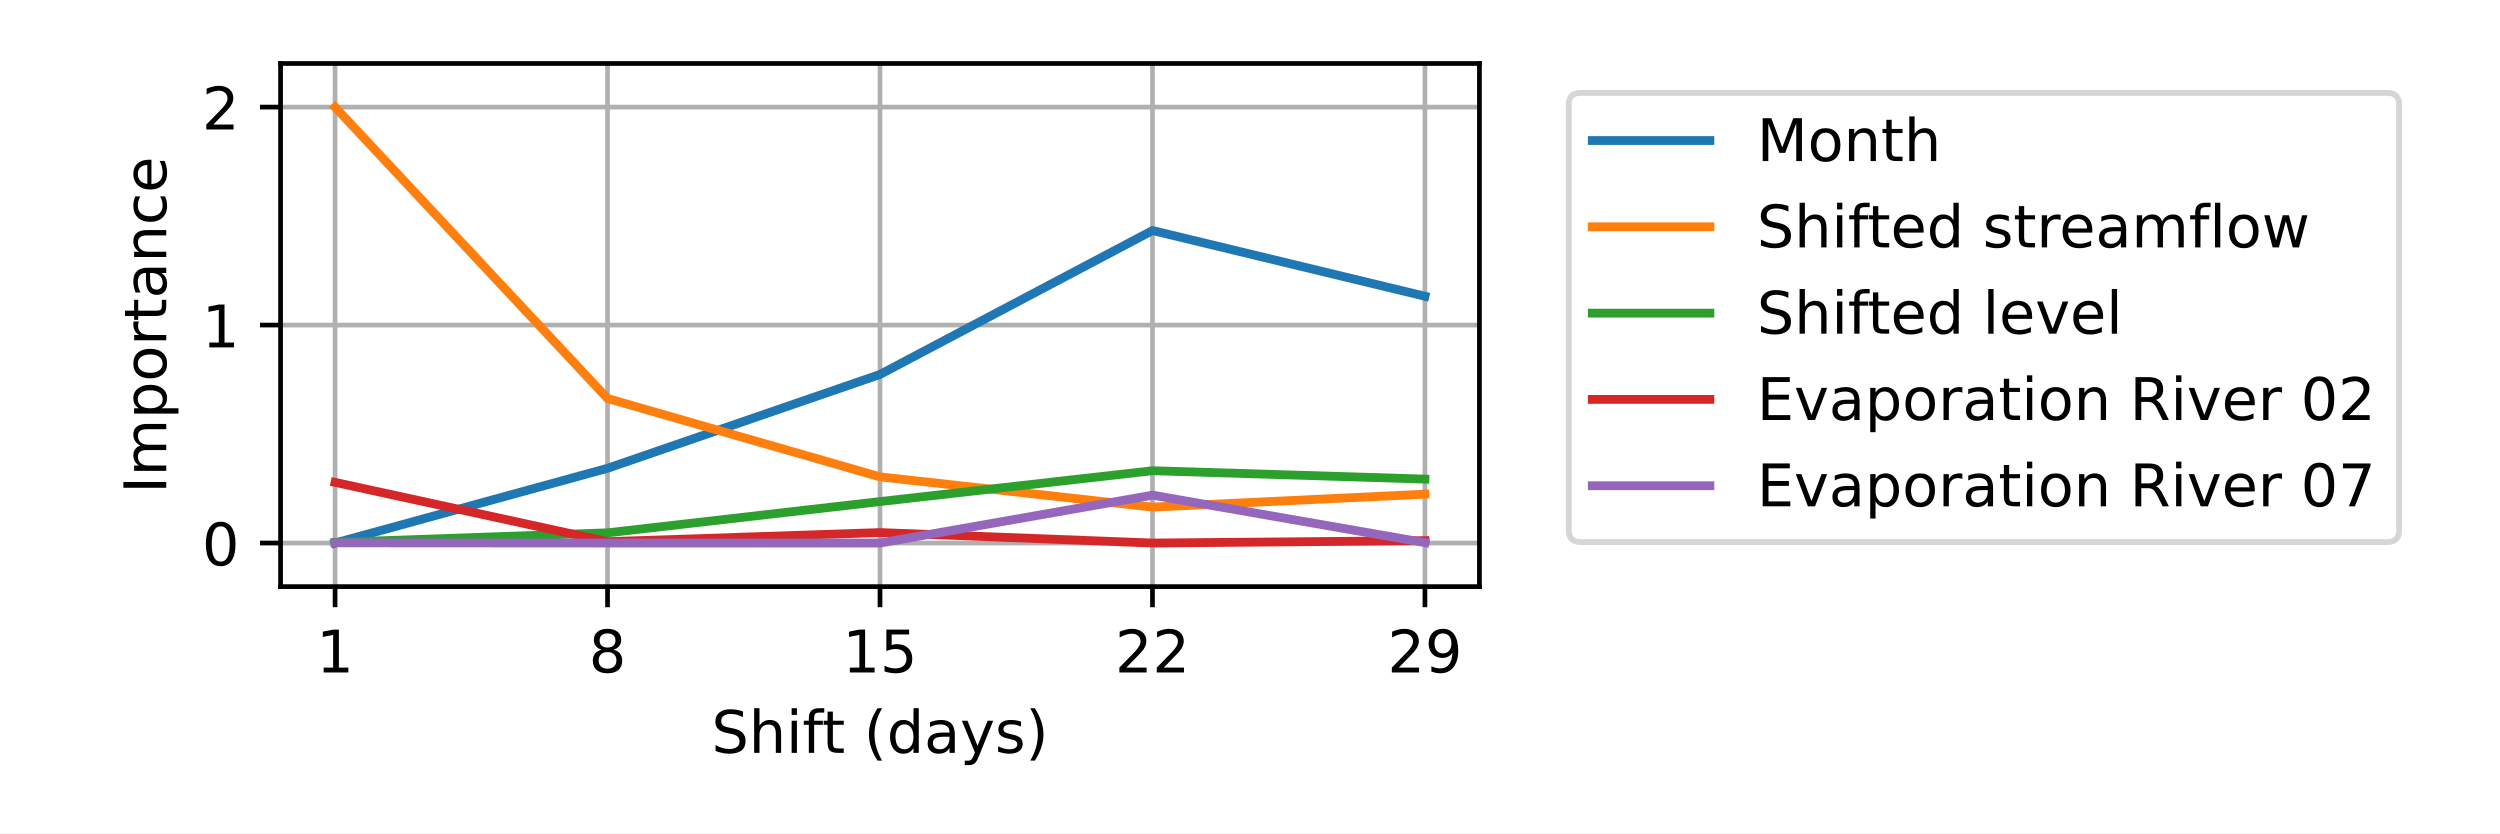
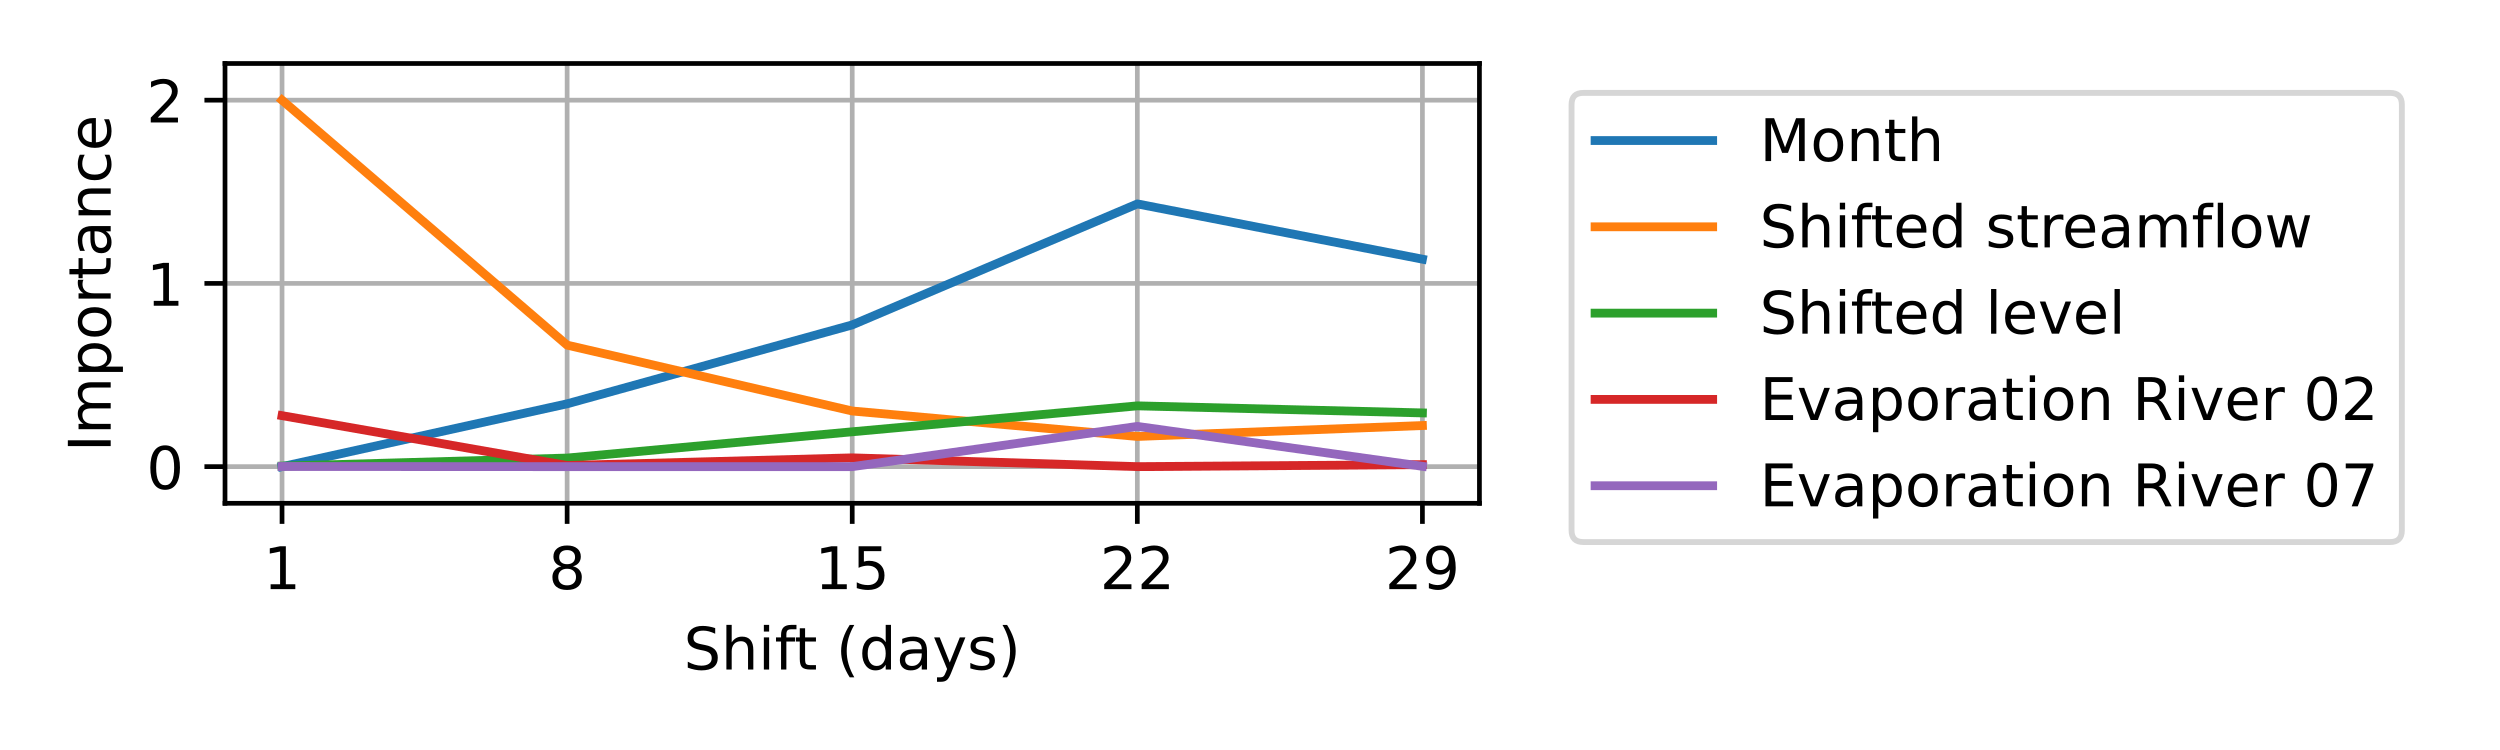
- <svg xmlns="http://www.w3.org/2000/svg" xmlns:xlink="http://www.w3.org/1999/xlink" height="141.732pt" version="1.1" viewBox="0 0 425.197 141.732" width="425.197pt">
+ <svg xmlns="http://www.w3.org/2000/svg" xmlns:xlink="http://www.w3.org/1999/xlink" height="127.559pt" version="1.1" viewBox="0 0 425.197 127.559" width="425.197pt">
  <defs>
    <style type="text/css">*{stroke-linecap:butt;stroke-linejoin:round;}</style>
  </defs>
  <g id="figure_1">
    <g id="patch_1">
-       <path d="M 0 141.732  L 425.197 141.732  L 425.197 0  L 0 0  z " style="fill:#ffffff;" />
+       <path d="M 0 127.559  L 425.197 127.559  L 425.197 0  L 0 0  z " style="fill:#ffffff;" />
    </g>
    <g id="axes_1">
      <g id="patch_2">
-         <path d="M 47.72 99.772  L 251.62 99.772  L 251.62 10.8  L 47.72 10.8  z " style="fill:#ffffff;" />
+         <path d="M 38.27 85.599  L 251.62 85.599  L 251.62 10.8  L 38.27 10.8  z " style="fill:#ffffff;" />
      </g>
      <g id="matplotlib.axis_1">
        <g id="xtick_1">
          <g id="line2d_1">
-             <path clip-path="url(#pfb70015e7c)" d="M 56.988 99.772  L 56.988 10.8  " style="fill:none;stroke:#b0b0b0;stroke-linecap:square;stroke-width:0.8;" />
+             <path clip-path="url(#p86438a24fc)" d="M 47.968 85.599  L 47.968 10.8  " style="fill:none;stroke:#b0b0b0;stroke-linecap:square;stroke-width:0.8;" />
          </g>
          <g id="line2d_2">
            <defs>
-               <path d="M 0 0  L 0 3.5  " id="m5616b6a1c1" style="stroke:#000000;stroke-width:0.8;" />
-             </defs>
-             <g>
-               <use style="stroke:#000000;stroke-width:0.8;" x="56.988" xlink:href="#m5616b6a1c1" y="99.772" />
+               <path d="M 0 0  L 0 3.5  " id="ma6f5245bac" style="stroke:#000000;stroke-width:0.8;" />
+             </defs>
+             <g>
+               <use style="stroke:#000000;stroke-width:0.8;" x="47.968" xlink:href="#ma6f5245bac" y="85.599" />
            </g>
          </g>
          <g id="text_1">
-             <g transform="translate(53.80695 114.3707)scale(0.1 -0.1)">
+             <g transform="translate(44.7865 100.1975)scale(0.1 -0.1)">
              <defs>
                <path d="M 794 531  L 1825 531  L 1825 4091  L 703 3866  L 703 4441  L 1819 4666  L 2450 4666  L 2450 531  L 3481 531  L 3481 0  L 794 0  L 794 531  z " id="DejaVuSans-31" transform="scale(0.015625)" />
              </defs>
              <use xlink:href="#DejaVuSans-31" />
            </g>
          </g>
        </g>
        <g id="xtick_2">
          <g id="line2d_3">
-             <path clip-path="url(#pfb70015e7c)" d="M 103.329 99.772  L 103.329 10.8  " style="fill:none;stroke:#b0b0b0;stroke-linecap:square;stroke-width:0.8;" />
+             <path clip-path="url(#p86438a24fc)" d="M 96.456 85.599  L 96.456 10.8  " style="fill:none;stroke:#b0b0b0;stroke-linecap:square;stroke-width:0.8;" />
          </g>
          <g id="line2d_4">
            <g>
-               <use style="stroke:#000000;stroke-width:0.8;" x="103.329" xlink:href="#m5616b6a1c1" y="99.772" />
+               <use style="stroke:#000000;stroke-width:0.8;" x="96.456" xlink:href="#ma6f5245bac" y="85.599" />
            </g>
          </g>
          <g id="text_2">
-             <g transform="translate(100.148 114.3707)scale(0.1 -0.1)">
+             <g transform="translate(93.27524 100.1975)scale(0.1 -0.1)">
              <defs>
                <path d="M 2034 2216  Q 1584 2216 1326 1975  Q 1069 1734 1069 1313  Q 1069 891 1326 650  Q 1584 409 2034 409  Q 2484 409 2743 651  Q 3003 894 3003 1313  Q 3003 1734 2745 1975  Q 2488 2216 2034 2216  z M 1403 2484  Q 997 2584 770 2862  Q 544 3141 544 3541  Q 544 4100 942 4425  Q 1341 4750 2034 4750  Q 2731 4750 3128 4425  Q 3525 4100 3525 3541  Q 3525 3141 3298 2862  Q 3072 2584 2669 2484  Q 3125 2378 3379 2068  Q 3634 1759 3634 1313  Q 3634 634 3220 271  Q 2806 -91 2034 -91  Q 1263 -91 848 271  Q 434 634 434 1313  Q 434 1759 690 2068  Q 947 2378 1403 2484  z M 1172 3481  Q 1172 3119 1398 2916  Q 1625 2713 2034 2713  Q 2441 2713 2670 2916  Q 2900 3119 2900 3481  Q 2900 3844 2670 4047  Q 2441 4250 2034 4250  Q 1625 4250 1398 4047  Q 1172 3844 1172 3481  z " id="DejaVuSans-38" transform="scale(0.015625)" />
              </defs>
              <use xlink:href="#DejaVuSans-38" />
            </g>
          </g>
        </g>
        <g id="xtick_3">
          <g id="line2d_5">
-             <path clip-path="url(#pfb70015e7c)" d="M 149.67 99.772  L 149.67 10.8  " style="fill:none;stroke:#b0b0b0;stroke-linecap:square;stroke-width:0.8;" />
+             <path clip-path="url(#p86438a24fc)" d="M 144.945 85.599  L 144.945 10.8  " style="fill:none;stroke:#b0b0b0;stroke-linecap:square;stroke-width:0.8;" />
          </g>
          <g id="line2d_6">
            <g>
-               <use style="stroke:#000000;stroke-width:0.8;" x="149.67" xlink:href="#m5616b6a1c1" y="99.772" />
+               <use style="stroke:#000000;stroke-width:0.8;" x="144.945" xlink:href="#ma6f5245bac" y="85.599" />
            </g>
          </g>
          <g id="text_3">
-             <g transform="translate(143.3077 114.3707)scale(0.1 -0.1)">
+             <g transform="translate(138.5827 100.1975)scale(0.1 -0.1)">
              <defs>
                <path d="M 691 4666  L 3169 4666  L 3169 4134  L 1269 4134  L 1269 2991  Q 1406 3038 1543 3061  Q 1681 3084 1819 3084  Q 2600 3084 3056 2656  Q 3513 2228 3513 1497  Q 3513 744 3044 326  Q 2575 -91 1722 -91  Q 1428 -91 1123 -41  Q 819 9 494 109  L 494 744  Q 775 591 1075 516  Q 1375 441 1709 441  Q 2250 441 2565 725  Q 2881 1009 2881 1497  Q 2881 1984 2565 2268  Q 2250 2553 1709 2553  Q 1456 2553 1204 2497  Q 953 2441 691 2322  L 691 4666  z " id="DejaVuSans-35" transform="scale(0.015625)" />
              </defs>
              <use xlink:href="#DejaVuSans-31" />
              <use x="63.623" xlink:href="#DejaVuSans-35" />
            </g>
          </g>
        </g>
        <g id="xtick_4">
          <g id="line2d_7">
-             <path clip-path="url(#pfb70015e7c)" d="M 196.011 99.772  L 196.011 10.8  " style="fill:none;stroke:#b0b0b0;stroke-linecap:square;stroke-width:0.8;" />
+             <path clip-path="url(#p86438a24fc)" d="M 193.434 85.599  L 193.434 10.8  " style="fill:none;stroke:#b0b0b0;stroke-linecap:square;stroke-width:0.8;" />
          </g>
          <g id="line2d_8">
            <g>
-               <use style="stroke:#000000;stroke-width:0.8;" x="196.011" xlink:href="#m5616b6a1c1" y="99.772" />
+               <use style="stroke:#000000;stroke-width:0.8;" x="193.434" xlink:href="#ma6f5245bac" y="85.599" />
            </g>
          </g>
          <g id="text_4">
-             <g transform="translate(189.6488 114.3707)scale(0.1 -0.1)">
+             <g transform="translate(187.0715 100.1975)scale(0.1 -0.1)">
              <defs>
                <path d="M 1228 531  L 3431 531  L 3431 0  L 469 0  L 469 531  Q 828 903 1448 1529  Q 2069 2156 2228 2338  Q 2531 2678 2651 2914  Q 2772 3150 2772 3378  Q 2772 3750 2511 3984  Q 2250 4219 1831 4219  Q 1534 4219 1204 4116  Q 875 4013 500 3803  L 500 4441  Q 881 4594 1212 4672  Q 1544 4750 1819 4750  Q 2544 4750 2975 4387  Q 3406 4025 3406 3419  Q 3406 3131 3298 2873  Q 3191 2616 2906 2266  Q 2828 2175 2409 1742  Q 1991 1309 1228 531  z " id="DejaVuSans-32" transform="scale(0.015625)" />
              </defs>
              <use xlink:href="#DejaVuSans-32" />
              <use x="63.623" xlink:href="#DejaVuSans-32" />
            </g>
          </g>
        </g>
        <g id="xtick_5">
          <g id="line2d_9">
-             <path clip-path="url(#pfb70015e7c)" d="M 242.352 99.772  L 242.352 10.8  " style="fill:none;stroke:#b0b0b0;stroke-linecap:square;stroke-width:0.8;" />
+             <path clip-path="url(#p86438a24fc)" d="M 241.923 85.599  L 241.923 10.8  " style="fill:none;stroke:#b0b0b0;stroke-linecap:square;stroke-width:0.8;" />
          </g>
          <g id="line2d_10">
            <g>
-               <use style="stroke:#000000;stroke-width:0.8;" x="242.352" xlink:href="#m5616b6a1c1" y="99.772" />
+               <use style="stroke:#000000;stroke-width:0.8;" x="241.923" xlink:href="#ma6f5245bac" y="85.599" />
            </g>
          </g>
          <g id="text_5">
-             <g transform="translate(235.9898 114.3707)scale(0.1 -0.1)">
+             <g transform="translate(235.5602 100.1975)scale(0.1 -0.1)">
              <defs>
                <path d="M 703 97  L 703 672  Q 941 559 1184 500  Q 1428 441 1663 441  Q 2288 441 2617 861  Q 2947 1281 2994 2138  Q 2813 1869 2534 1725  Q 2256 1581 1919 1581  Q 1219 1581 811 2004  Q 403 2428 403 3163  Q 403 3881 828 4315  Q 1253 4750 1959 4750  Q 2769 4750 3195 4129  Q 3622 3509 3622 2328  Q 3622 1225 3098 567  Q 2575 -91 1691 -91  Q 1453 -91 1209 -44  Q 966 3 703 97  z M 1959 2075  Q 2384 2075 2632 2365  Q 2881 2656 2881 3163  Q 2881 3666 2632 3958  Q 2384 4250 1959 4250  Q 1534 4250 1286 3958  Q 1038 3666 1038 3163  Q 1038 2656 1286 2365  Q 1534 2075 1959 2075  z " id="DejaVuSans-39" transform="scale(0.015625)" />
              </defs>
              <use xlink:href="#DejaVuSans-32" />
              <use x="63.623" xlink:href="#DejaVuSans-39" />
            </g>
          </g>
        </g>
        <g id="text_6">
-           <g transform="translate(121.0124 128.0488)scale(0.1 -0.1)">
+           <g transform="translate(116.2874 113.8756)scale(0.1 -0.1)">
            <defs>
              <path d="M 3425 4513  L 3425 3897  Q 3066 4069 2747 4153  Q 2428 4238 2131 4238  Q 1616 4238 1336 4038  Q 1056 3838 1056 3469  Q 1056 3159 1242 3001  Q 1428 2844 1947 2747  L 2328 2669  Q 3034 2534 3370 2195  Q 3706 1856 3706 1288  Q 3706 609 3251 259  Q 2797 -91 1919 -91  Q 1588 -91 1214 -16  Q 841 59 441 206  L 441 856  Q 825 641 1194 531  Q 1563 422 1919 422  Q 2459 422 2753 634  Q 3047 847 3047 1241  Q 3047 1584 2836 1778  Q 2625 1972 2144 2069  L 1759 2144  Q 1053 2284 737 2584  Q 422 2884 422 3419  Q 422 4038 858 4394  Q 1294 4750 2059 4750  Q 2388 4750 2728 4690  Q 3069 4631 3425 4513  z " id="DejaVuSans-53" transform="scale(0.015625)" />
              <path d="M 3513 2113  L 3513 0  L 2938 0  L 2938 2094  Q 2938 2591 2744 2837  Q 2550 3084 2163 3084  Q 1697 3084 1428 2787  Q 1159 2491 1159 1978  L 1159 0  L 581 0  L 581 4863  L 1159 4863  L 1159 2956  Q 1366 3272 1645 3428  Q 1925 3584 2291 3584  Q 2894 3584 3203 3211  Q 3513 2838 3513 2113  z " id="DejaVuSans-68" transform="scale(0.015625)" />
              <path d="M 603 3500  L 1178 3500  L 1178 0  L 603 0  L 603 3500  z M 603 4863  L 1178 4863  L 1178 4134  L 603 4134  L 603 4863  z " id="DejaVuSans-69" transform="scale(0.015625)" />
              <path d="M 2375 4863  L 2375 4384  L 1825 4384  Q 1516 4384 1395 4259  Q 1275 4134 1275 3809  L 1275 3500  L 2222 3500  L 2222 3053  L 1275 3053  L 1275 0  L 697 0  L 697 3053  L 147 3053  L 147 3500  L 697 3500  L 697 3744  Q 697 4328 969 4595  Q 1241 4863 1831 4863  L 2375 4863  z " id="DejaVuSans-66" transform="scale(0.015625)" />
              <path d="M 1172 4494  L 1172 3500  L 2356 3500  L 2356 3053  L 1172 3053  L 1172 1153  Q 1172 725 1289 603  Q 1406 481 1766 481  L 2356 481  L 2356 0  L 1766 0  Q 1100 0 847 248  Q 594 497 594 1153  L 594 3053  L 172 3053  L 172 3500  L 594 3500  L 594 4494  L 1172 4494  z " id="DejaVuSans-74" transform="scale(0.015625)" />
              <path id="DejaVuSans-20" transform="scale(0.015625)" />
              <path d="M 1984 4856  Q 1566 4138 1362 3434  Q 1159 2731 1159 2009  Q 1159 1288 1364 580  Q 1569 -128 1984 -844  L 1484 -844  Q 1016 -109 783 600  Q 550 1309 550 2009  Q 550 2706 781 3412  Q 1013 4119 1484 4856  L 1984 4856  z " id="DejaVuSans-28" transform="scale(0.015625)" />
              <path d="M 2906 2969  L 2906 4863  L 3481 4863  L 3481 0  L 2906 0  L 2906 525  Q 2725 213 2448 61  Q 2172 -91 1784 -91  Q 1150 -91 751 415  Q 353 922 353 1747  Q 353 2572 751 3078  Q 1150 3584 1784 3584  Q 2172 3584 2448 3432  Q 2725 3281 2906 2969  z M 947 1747  Q 947 1113 1208 752  Q 1469 391 1925 391  Q 2381 391 2643 752  Q 2906 1113 2906 1747  Q 2906 2381 2643 2742  Q 2381 3103 1925 3103  Q 1469 3103 1208 2742  Q 947 2381 947 1747  z " id="DejaVuSans-64" transform="scale(0.015625)" />
              <path d="M 2194 1759  Q 1497 1759 1228 1600  Q 959 1441 959 1056  Q 959 750 1161 570  Q 1363 391 1709 391  Q 2188 391 2477 730  Q 2766 1069 2766 1631  L 2766 1759  L 2194 1759  z M 3341 1997  L 3341 0  L 2766 0  L 2766 531  Q 2569 213 2275 61  Q 1981 -91 1556 -91  Q 1019 -91 701 211  Q 384 513 384 1019  Q 384 1609 779 1909  Q 1175 2209 1959 2209  L 2766 2209  L 2766 2266  Q 2766 2663 2505 2880  Q 2244 3097 1772 3097  Q 1472 3097 1187 3025  Q 903 2953 641 2809  L 641 3341  Q 956 3463 1253 3523  Q 1550 3584 1831 3584  Q 2591 3584 2966 3190  Q 3341 2797 3341 1997  z " id="DejaVuSans-61" transform="scale(0.015625)" />
              <path d="M 2059 -325  Q 1816 -950 1584 -1140  Q 1353 -1331 966 -1331  L 506 -1331  L 506 -850  L 844 -850  Q 1081 -850 1212 -737  Q 1344 -625 1503 -206  L 1606 56  L 191 3500  L 800 3500  L 1894 763  L 2988 3500  L 3597 3500  L 2059 -325  z " id="DejaVuSans-79" transform="scale(0.015625)" />
              <path d="M 2834 3397  L 2834 2853  Q 2591 2978 2328 3040  Q 2066 3103 1784 3103  Q 1356 3103 1142 2972  Q 928 2841 928 2578  Q 928 2378 1081 2264  Q 1234 2150 1697 2047  L 1894 2003  Q 2506 1872 2764 1633  Q 3022 1394 3022 966  Q 3022 478 2636 193  Q 2250 -91 1575 -91  Q 1294 -91 989 -36  Q 684 19 347 128  L 347 722  Q 666 556 975 473  Q 1284 391 1588 391  Q 1994 391 2212 530  Q 2431 669 2431 922  Q 2431 1156 2273 1281  Q 2116 1406 1581 1522  L 1381 1569  Q 847 1681 609 1914  Q 372 2147 372 2553  Q 372 3047 722 3315  Q 1072 3584 1716 3584  Q 2034 3584 2315 3537  Q 2597 3491 2834 3397  z " id="DejaVuSans-73" transform="scale(0.015625)" />
              <path d="M 513 4856  L 1013 4856  Q 1481 4119 1714 3412  Q 1947 2706 1947 2009  Q 1947 1309 1714 600  Q 1481 -109 1013 -844  L 513 -844  Q 928 -128 1133 580  Q 1338 1288 1338 2009  Q 1338 2731 1133 3434  Q 928 4138 513 4856  z " id="DejaVuSans-29" transform="scale(0.015625)" />
            </defs>
            <use xlink:href="#DejaVuSans-53" />
            <use x="63.477" xlink:href="#DejaVuSans-68" />
            <use x="126.855" xlink:href="#DejaVuSans-69" />
            <use x="154.639" xlink:href="#DejaVuSans-66" />
            <use x="188.094" xlink:href="#DejaVuSans-74" />
            <use x="227.303" xlink:href="#DejaVuSans-20" />
            <use x="259.09" xlink:href="#DejaVuSans-28" />
            <use x="298.104" xlink:href="#DejaVuSans-64" />
            <use x="361.58" xlink:href="#DejaVuSans-61" />
            <use x="422.859" xlink:href="#DejaVuSans-79" />
            <use x="482.039" xlink:href="#DejaVuSans-73" />
            <use x="534.139" xlink:href="#DejaVuSans-29" />
          </g>
        </g>
      </g>
      <g id="matplotlib.axis_2">
        <g id="ytick_1">
          <g id="line2d_11">
-             <path clip-path="url(#pfb70015e7c)" d="M 47.72 92.358  L 251.62 92.358  " style="fill:none;stroke:#b0b0b0;stroke-linecap:square;stroke-width:0.8;" />
+             <path clip-path="url(#p86438a24fc)" d="M 38.27 79.366  L 251.62 79.366  " style="fill:none;stroke:#b0b0b0;stroke-linecap:square;stroke-width:0.8;" />
          </g>
          <g id="line2d_12">
            <defs>
-               <path d="M 0 0  L -3.5 0  " id="mff710131cf" style="stroke:#000000;stroke-width:0.8;" />
-             </defs>
-             <g>
-               <use style="stroke:#000000;stroke-width:0.8;" x="47.72" xlink:href="#mff710131cf" y="92.358" />
+               <path d="M 0 0  L -3.5 0  " id="m8515dd2295" style="stroke:#000000;stroke-width:0.8;" />
+             </defs>
+             <g>
+               <use style="stroke:#000000;stroke-width:0.8;" x="38.27" xlink:href="#m8515dd2295" y="79.366" />
            </g>
          </g>
          <g id="text_7">
-             <g transform="translate(34.3575 96.15714)scale(0.1 -0.1)">
+             <g transform="translate(24.9075 83.16502)scale(0.1 -0.1)">
              <defs>
                <path d="M 2034 4250  Q 1547 4250 1301 3770  Q 1056 3291 1056 2328  Q 1056 1369 1301 889  Q 1547 409 2034 409  Q 2525 409 2770 889  Q 3016 1369 3016 2328  Q 3016 3291 2770 3770  Q 2525 4250 2034 4250  z M 2034 4750  Q 2819 4750 3233 4129  Q 3647 3509 3647 2328  Q 3647 1150 3233 529  Q 2819 -91 2034 -91  Q 1250 -91 836 529  Q 422 1150 422 2328  Q 422 3509 836 4129  Q 1250 4750 2034 4750  z " id="DejaVuSans-30" transform="scale(0.015625)" />
              </defs>
              <use xlink:href="#DejaVuSans-30" />
            </g>
          </g>
        </g>
        <g id="ytick_2">
          <g id="line2d_13">
-             <path clip-path="url(#pfb70015e7c)" d="M 47.72 55.286  L 251.62 55.286  " style="fill:none;stroke:#b0b0b0;stroke-linecap:square;stroke-width:0.8;" />
+             <path clip-path="url(#p86438a24fc)" d="M 38.27 48.2  L 251.62 48.2  " style="fill:none;stroke:#b0b0b0;stroke-linecap:square;stroke-width:0.8;" />
          </g>
          <g id="line2d_14">
            <g>
-               <use style="stroke:#000000;stroke-width:0.8;" x="47.72" xlink:href="#mff710131cf" y="55.286" />
+               <use style="stroke:#000000;stroke-width:0.8;" x="38.27" xlink:href="#m8515dd2295" y="48.2" />
            </g>
          </g>
          <g id="text_8">
-             <g transform="translate(34.3575 59.08536)scale(0.1 -0.1)">
+             <g transform="translate(24.9075 51.99875)scale(0.1 -0.1)">
              <use xlink:href="#DejaVuSans-31" />
            </g>
          </g>
        </g>
        <g id="ytick_3">
          <g id="line2d_15">
-             <path clip-path="url(#pfb70015e7c)" d="M 47.72 18.214  L 251.62 18.214  " style="fill:none;stroke:#b0b0b0;stroke-linecap:square;stroke-width:0.8;" />
+             <path clip-path="url(#p86438a24fc)" d="M 38.27 17.033  L 251.62 17.033  " style="fill:none;stroke:#b0b0b0;stroke-linecap:square;stroke-width:0.8;" />
          </g>
          <g id="line2d_16">
            <g>
-               <use style="stroke:#000000;stroke-width:0.8;" x="47.72" xlink:href="#mff710131cf" y="18.214" />
+               <use style="stroke:#000000;stroke-width:0.8;" x="38.27" xlink:href="#m8515dd2295" y="17.033" />
            </g>
          </g>
          <g id="text_9">
-             <g transform="translate(34.3575 22.01358)scale(0.1 -0.1)">
+             <g transform="translate(24.9075 20.83247)scale(0.1 -0.1)">
              <use xlink:href="#DejaVuSans-32" />
            </g>
          </g>
        </g>
        <g id="text_10">
-           <g transform="translate(28.27781 83.93927)rotate(-90)scale(0.1 -0.1)">
+           <g transform="translate(18.82781 76.85265)rotate(-90)scale(0.1 -0.1)">
            <defs>
              <path d="M 628 4666  L 1259 4666  L 1259 0  L 628 0  L 628 4666  z " id="DejaVuSans-49" transform="scale(0.015625)" />
              <path d="M 3328 2828  Q 3544 3216 3844 3400  Q 4144 3584 4550 3584  Q 5097 3584 5394 3201  Q 5691 2819 5691 2113  L 5691 0  L 5113 0  L 5113 2094  Q 5113 2597 4934 2840  Q 4756 3084 4391 3084  Q 3944 3084 3684 2787  Q 3425 2491 3425 1978  L 3425 0  L 2847 0  L 2847 2094  Q 2847 2600 2669 2842  Q 2491 3084 2119 3084  Q 1678 3084 1418 2786  Q 1159 2488 1159 1978  L 1159 0  L 581 0  L 581 3500  L 1159 3500  L 1159 2956  Q 1356 3278 1631 3431  Q 1906 3584 2284 3584  Q 2666 3584 2933 3390  Q 3200 3197 3328 2828  z " id="DejaVuSans-6d" transform="scale(0.015625)" />
              <path d="M 1159 525  L 1159 -1331  L 581 -1331  L 581 3500  L 1159 3500  L 1159 2969  Q 1341 3281 1617 3432  Q 1894 3584 2278 3584  Q 2916 3584 3314 3078  Q 3713 2572 3713 1747  Q 3713 922 3314 415  Q 2916 -91 2278 -91  Q 1894 -91 1617 61  Q 1341 213 1159 525  z M 3116 1747  Q 3116 2381 2855 2742  Q 2594 3103 2138 3103  Q 1681 3103 1420 2742  Q 1159 2381 1159 1747  Q 1159 1113 1420 752  Q 1681 391 2138 391  Q 2594 391 2855 752  Q 3116 1113 3116 1747  z " id="DejaVuSans-70" transform="scale(0.015625)" />
              <path d="M 1959 3097  Q 1497 3097 1228 2736  Q 959 2375 959 1747  Q 959 1119 1226 758  Q 1494 397 1959 397  Q 2419 397 2687 759  Q 2956 1122 2956 1747  Q 2956 2369 2687 2733  Q 2419 3097 1959 3097  z M 1959 3584  Q 2709 3584 3137 3096  Q 3566 2609 3566 1747  Q 3566 888 3137 398  Q 2709 -91 1959 -91  Q 1206 -91 779 398  Q 353 888 353 1747  Q 353 2609 779 3096  Q 1206 3584 1959 3584  z " id="DejaVuSans-6f" transform="scale(0.015625)" />
              <path d="M 2631 2963  Q 2534 3019 2420 3045  Q 2306 3072 2169 3072  Q 1681 3072 1420 2755  Q 1159 2438 1159 1844  L 1159 0  L 581 0  L 581 3500  L 1159 3500  L 1159 2956  Q 1341 3275 1631 3429  Q 1922 3584 2338 3584  Q 2397 3584 2469 3576  Q 2541 3569 2628 3553  L 2631 2963  z " id="DejaVuSans-72" transform="scale(0.015625)" />
              <path d="M 3513 2113  L 3513 0  L 2938 0  L 2938 2094  Q 2938 2591 2744 2837  Q 2550 3084 2163 3084  Q 1697 3084 1428 2787  Q 1159 2491 1159 1978  L 1159 0  L 581 0  L 581 3500  L 1159 3500  L 1159 2956  Q 1366 3272 1645 3428  Q 1925 3584 2291 3584  Q 2894 3584 3203 3211  Q 3513 2838 3513 2113  z " id="DejaVuSans-6e" transform="scale(0.015625)" />
              <path d="M 3122 3366  L 3122 2828  Q 2878 2963 2633 3030  Q 2388 3097 2138 3097  Q 1578 3097 1268 2742  Q 959 2388 959 1747  Q 959 1106 1268 751  Q 1578 397 2138 397  Q 2388 397 2633 464  Q 2878 531 3122 666  L 3122 134  Q 2881 22 2623 -34  Q 2366 -91 2075 -91  Q 1284 -91 818 406  Q 353 903 353 1747  Q 353 2603 823 3093  Q 1294 3584 2113 3584  Q 2378 3584 2631 3529  Q 2884 3475 3122 3366  z " id="DejaVuSans-63" transform="scale(0.015625)" />
              <path d="M 3597 1894  L 3597 1613  L 953 1613  Q 991 1019 1311 708  Q 1631 397 2203 397  Q 2534 397 2845 478  Q 3156 559 3463 722  L 3463 178  Q 3153 47 2828 -22  Q 2503 -91 2169 -91  Q 1331 -91 842 396  Q 353 884 353 1716  Q 353 2575 817 3079  Q 1281 3584 2069 3584  Q 2775 3584 3186 3129  Q 3597 2675 3597 1894  z M 3022 2063  Q 3016 2534 2758 2815  Q 2500 3097 2075 3097  Q 1594 3097 1305 2825  Q 1016 2553 972 2059  L 3022 2063  z " id="DejaVuSans-65" transform="scale(0.015625)" />
            </defs>
            <use xlink:href="#DejaVuSans-49" />
            <use x="29.492" xlink:href="#DejaVuSans-6d" />
            <use x="126.904" xlink:href="#DejaVuSans-70" />
            <use x="190.381" xlink:href="#DejaVuSans-6f" />
            <use x="251.562" xlink:href="#DejaVuSans-72" />
            <use x="292.676" xlink:href="#DejaVuSans-74" />
            <use x="331.885" xlink:href="#DejaVuSans-61" />
            <use x="393.164" xlink:href="#DejaVuSans-6e" />
            <use x="456.543" xlink:href="#DejaVuSans-63" />
            <use x="511.523" xlink:href="#DejaVuSans-65" />
          </g>
        </g>
      </g>
      <g id="line2d_17">
-         <path clip-path="url(#pfb70015e7c)" d="M 56.988 92.358  L 103.329 79.643  L 149.67 63.683  L 196.011 39.206  L 242.352 50.386  " style="fill:none;stroke:#1f77b4;stroke-linecap:square;stroke-width:1.5;" />
+         <path clip-path="url(#p86438a24fc)" d="M 47.968 79.366  L 96.456 68.676  L 144.945 55.258  L 193.434 34.681  L 241.923 44.08  " style="fill:none;stroke:#1f77b4;stroke-linecap:square;stroke-width:1.5;" />
      </g>
      <g id="line2d_18">
-         <path clip-path="url(#pfb70015e7c)" d="M 56.988 18.223  L 103.329 67.777  L 149.67 81.104  L 196.011 86.252  L 242.352 84.043  " style="fill:none;stroke:#ff7f0e;stroke-linecap:square;stroke-width:1.5;" />
+         <path clip-path="url(#p86438a24fc)" d="M 47.968 17.04  L 96.456 58.7  L 144.945 69.905  L 193.434 74.232  L 241.923 72.375  " style="fill:none;stroke:#ff7f0e;stroke-linecap:square;stroke-width:1.5;" />
      </g>
      <g id="line2d_19">
-         <path clip-path="url(#pfb70015e7c)" d="M 56.988 92.248  L 103.329 90.621  L 149.67 85.304  L 196.011 80.06  L 242.352 81.487  " style="fill:none;stroke:#2ca02c;stroke-linecap:square;stroke-width:1.5;" />
+         <path clip-path="url(#p86438a24fc)" d="M 47.968 79.273  L 96.456 77.905  L 144.945 73.436  L 193.434 69.027  L 241.923 70.227  " style="fill:none;stroke:#2ca02c;stroke-linecap:square;stroke-width:1.5;" />
      </g>
      <g id="line2d_20">
-         <path clip-path="url(#pfb70015e7c)" d="M 56.988 82.042  L 103.329 92.128  L 149.67 90.578  L 196.011 92.358  L 242.352 91.953  " style="fill:none;stroke:#d62728;stroke-linecap:square;stroke-width:1.5;" />
+         <path clip-path="url(#p86438a24fc)" d="M 47.968 70.693  L 96.456 79.173  L 144.945 77.87  L 193.434 79.366  L 241.923 79.025  " style="fill:none;stroke:#d62728;stroke-linecap:square;stroke-width:1.5;" />
      </g>
      <g id="line2d_21">
-         <path clip-path="url(#pfb70015e7c)" d="M 56.988 92.328  L 103.329 92.358  L 149.67 92.358  L 196.011 84.218  L 242.352 92.292  " style="fill:none;stroke:#9467bd;stroke-linecap:square;stroke-width:1.5;" />
+         <path clip-path="url(#p86438a24fc)" d="M 47.968 79.341  L 96.456 79.366  L 144.945 79.366  L 193.434 72.523  L 241.923 79.31  " style="fill:none;stroke:#9467bd;stroke-linecap:square;stroke-width:1.5;" />
      </g>
      <g id="patch_3">
-         <path d="M 47.72 99.772  L 47.72 10.8  " style="fill:none;stroke:#000000;stroke-linecap:square;stroke-linejoin:miter;stroke-width:0.8;" />
+         <path d="M 38.27 85.599  L 38.27 10.8  " style="fill:none;stroke:#000000;stroke-linecap:square;stroke-linejoin:miter;stroke-width:0.8;" />
      </g>
      <g id="patch_4">
-         <path d="M 251.62 99.772  L 251.62 10.8  " style="fill:none;stroke:#000000;stroke-linecap:square;stroke-linejoin:miter;stroke-width:0.8;" />
+         <path d="M 251.62 85.599  L 251.62 10.8  " style="fill:none;stroke:#000000;stroke-linecap:square;stroke-linejoin:miter;stroke-width:0.8;" />
      </g>
      <g id="patch_5">
-         <path d="M 47.72 99.772  L 251.62 99.772  " style="fill:none;stroke:#000000;stroke-linecap:square;stroke-linejoin:miter;stroke-width:0.8;" />
+         <path d="M 38.27 85.599  L 251.62 85.599  " style="fill:none;stroke:#000000;stroke-linecap:square;stroke-linejoin:miter;stroke-width:0.8;" />
      </g>
      <g id="patch_6">
-         <path d="M 47.72 10.8  L 251.62 10.8  " style="fill:none;stroke:#000000;stroke-linecap:square;stroke-linejoin:miter;stroke-width:0.8;" />
+         <path d="M 38.27 10.8  L 251.62 10.8  " style="fill:none;stroke:#000000;stroke-linecap:square;stroke-linejoin:miter;stroke-width:0.8;" />
      </g>
      <g id="legend_1">
        <g id="patch_7">
-           <path d="M 268.815 92.191  L 406.033 92.191  Q 408.033 92.191 408.033 90.191  L 408.033 17.8  Q 408.033 15.8 406.033 15.8  L 268.815 15.8  Q 266.815 15.8 266.815 17.8  L 266.815 90.191  Q 266.815 92.191 268.815 92.191  z " style="fill:#ffffff;opacity:0.8;stroke:#cccccc;stroke-linejoin:miter;" />
+           <path d="M 269.288 92.191  L 406.505 92.191  Q 408.505 92.191 408.505 90.191  L 408.505 17.8  Q 408.505 15.8 406.505 15.8  L 269.288 15.8  Q 267.288 15.8 267.288 17.8  L 267.288 90.191  Q 267.288 92.191 269.288 92.191  z " style="fill:#ffffff;opacity:0.8;stroke:#cccccc;stroke-linejoin:miter;" />
        </g>
        <g id="line2d_22">
-           <path d="M 270.815 23.898  L 290.815 23.898  " style="fill:none;stroke:#1f77b4;stroke-linecap:square;stroke-width:1.5;" />
+           <path d="M 271.288 23.898  L 291.288 23.898  " style="fill:none;stroke:#1f77b4;stroke-linecap:square;stroke-width:1.5;" />
        </g>
        <g id="line2d_23" />
        <g id="text_11">
-           <g transform="translate(298.8155 27.39844)scale(0.1 -0.1)">
+           <g transform="translate(299.288 27.39844)scale(0.1 -0.1)">
            <defs>
              <path d="M 628 4666  L 1569 4666  L 2759 1491  L 3956 4666  L 4897 4666  L 4897 0  L 4281 0  L 4281 4097  L 3078 897  L 2444 897  L 1241 4097  L 1241 0  L 628 0  L 628 4666  z " id="DejaVuSans-4d" transform="scale(0.015625)" />
            </defs>
            <use xlink:href="#DejaVuSans-4d" />
            <use x="86.279" xlink:href="#DejaVuSans-6f" />
            <use x="147.461" xlink:href="#DejaVuSans-6e" />
            <use x="210.84" xlink:href="#DejaVuSans-74" />
            <use x="250.049" xlink:href="#DejaVuSans-68" />
          </g>
        </g>
        <g id="line2d_24">
-           <path d="M 270.815 38.577  L 290.815 38.577  " style="fill:none;stroke:#ff7f0e;stroke-linecap:square;stroke-width:1.5;" />
+           <path d="M 271.288 38.577  L 291.288 38.577  " style="fill:none;stroke:#ff7f0e;stroke-linecap:square;stroke-width:1.5;" />
        </g>
        <g id="line2d_25" />
        <g id="text_12">
-           <g transform="translate(298.8155 42.07656)scale(0.1 -0.1)">
+           <g transform="translate(299.288 42.07656)scale(0.1 -0.1)">
            <defs>
              <path d="M 603 4863  L 1178 4863  L 1178 0  L 603 0  L 603 4863  z " id="DejaVuSans-6c" transform="scale(0.015625)" />
              <path d="M 269 3500  L 844 3500  L 1563 769  L 2278 3500  L 2956 3500  L 3675 769  L 4391 3500  L 4966 3500  L 4050 0  L 3372 0  L 2619 2869  L 1863 0  L 1184 0  L 269 3500  z " id="DejaVuSans-77" transform="scale(0.015625)" />
            </defs>
            <use xlink:href="#DejaVuSans-53" />
            <use x="63.477" xlink:href="#DejaVuSans-68" />
            <use x="126.855" xlink:href="#DejaVuSans-69" />
            <use x="154.639" xlink:href="#DejaVuSans-66" />
            <use x="188.094" xlink:href="#DejaVuSans-74" />
            <use x="227.303" xlink:href="#DejaVuSans-65" />
            <use x="288.826" xlink:href="#DejaVuSans-64" />
            <use x="352.303" xlink:href="#DejaVuSans-20" />
            <use x="384.09" xlink:href="#DejaVuSans-73" />
            <use x="436.189" xlink:href="#DejaVuSans-74" />
            <use x="475.398" xlink:href="#DejaVuSans-72" />
            <use x="514.262" xlink:href="#DejaVuSans-65" />
            <use x="575.785" xlink:href="#DejaVuSans-61" />
            <use x="637.064" xlink:href="#DejaVuSans-6d" />
            <use x="734.477" xlink:href="#DejaVuSans-66" />
            <use x="769.682" xlink:href="#DejaVuSans-6c" />
            <use x="797.465" xlink:href="#DejaVuSans-6f" />
            <use x="858.646" xlink:href="#DejaVuSans-77" />
          </g>
        </g>
        <g id="line2d_26">
-           <path d="M 270.815 53.255  L 290.815 53.255  " style="fill:none;stroke:#2ca02c;stroke-linecap:square;stroke-width:1.5;" />
+           <path d="M 271.288 53.255  L 291.288 53.255  " style="fill:none;stroke:#2ca02c;stroke-linecap:square;stroke-width:1.5;" />
        </g>
        <g id="line2d_27" />
        <g id="text_13">
-           <g transform="translate(298.8155 56.75469)scale(0.1 -0.1)">
+           <g transform="translate(299.288 56.75469)scale(0.1 -0.1)">
            <defs>
              <path d="M 191 3500  L 800 3500  L 1894 563  L 2988 3500  L 3597 3500  L 2284 0  L 1503 0  L 191 3500  z " id="DejaVuSans-76" transform="scale(0.015625)" />
            </defs>
            <use xlink:href="#DejaVuSans-53" />
            <use x="63.477" xlink:href="#DejaVuSans-68" />
            <use x="126.855" xlink:href="#DejaVuSans-69" />
            <use x="154.639" xlink:href="#DejaVuSans-66" />
            <use x="188.094" xlink:href="#DejaVuSans-74" />
            <use x="227.303" xlink:href="#DejaVuSans-65" />
            <use x="288.826" xlink:href="#DejaVuSans-64" />
            <use x="352.303" xlink:href="#DejaVuSans-20" />
            <use x="384.09" xlink:href="#DejaVuSans-6c" />
            <use x="411.873" xlink:href="#DejaVuSans-65" />
            <use x="473.396" xlink:href="#DejaVuSans-76" />
            <use x="532.576" xlink:href="#DejaVuSans-65" />
            <use x="594.1" xlink:href="#DejaVuSans-6c" />
          </g>
        </g>
        <g id="line2d_28">
-           <path d="M 270.815 67.933  L 290.815 67.933  " style="fill:none;stroke:#d62728;stroke-linecap:square;stroke-width:1.5;" />
+           <path d="M 271.288 67.933  L 291.288 67.933  " style="fill:none;stroke:#d62728;stroke-linecap:square;stroke-width:1.5;" />
        </g>
        <g id="line2d_29" />
        <g id="text_14">
-           <g transform="translate(298.8155 71.43281)scale(0.1 -0.1)">
+           <g transform="translate(299.288 71.43281)scale(0.1 -0.1)">
            <defs>
              <path d="M 628 4666  L 3578 4666  L 3578 4134  L 1259 4134  L 1259 2753  L 3481 2753  L 3481 2222  L 1259 2222  L 1259 531  L 3634 531  L 3634 0  L 628 0  L 628 4666  z " id="DejaVuSans-45" transform="scale(0.015625)" />
              <path d="M 2841 2188  Q 3044 2119 3236 1894  Q 3428 1669 3622 1275  L 4263 0  L 3584 0  L 2988 1197  Q 2756 1666 2539 1819  Q 2322 1972 1947 1972  L 1259 1972  L 1259 0  L 628 0  L 628 4666  L 2053 4666  Q 2853 4666 3247 4331  Q 3641 3997 3641 3322  Q 3641 2881 3436 2590  Q 3231 2300 2841 2188  z M 1259 4147  L 1259 2491  L 2053 2491  Q 2509 2491 2742 2702  Q 2975 2913 2975 3322  Q 2975 3731 2742 3939  Q 2509 4147 2053 4147  L 1259 4147  z " id="DejaVuSans-52" transform="scale(0.015625)" />
            </defs>
            <use xlink:href="#DejaVuSans-45" />
            <use x="63.184" xlink:href="#DejaVuSans-76" />
            <use x="122.363" xlink:href="#DejaVuSans-61" />
            <use x="183.643" xlink:href="#DejaVuSans-70" />
            <use x="247.119" xlink:href="#DejaVuSans-6f" />
            <use x="308.301" xlink:href="#DejaVuSans-72" />
            <use x="349.414" xlink:href="#DejaVuSans-61" />
            <use x="410.693" xlink:href="#DejaVuSans-74" />
            <use x="449.902" xlink:href="#DejaVuSans-69" />
            <use x="477.686" xlink:href="#DejaVuSans-6f" />
            <use x="538.867" xlink:href="#DejaVuSans-6e" />
            <use x="602.246" xlink:href="#DejaVuSans-20" />
            <use x="634.033" xlink:href="#DejaVuSans-52" />
            <use x="703.516" xlink:href="#DejaVuSans-69" />
            <use x="731.299" xlink:href="#DejaVuSans-76" />
            <use x="790.479" xlink:href="#DejaVuSans-65" />
            <use x="852.002" xlink:href="#DejaVuSans-72" />
            <use x="893.115" xlink:href="#DejaVuSans-20" />
            <use x="924.902" xlink:href="#DejaVuSans-30" />
            <use x="988.525" xlink:href="#DejaVuSans-32" />
          </g>
        </g>
        <g id="line2d_30">
-           <path d="M 270.815 82.611  L 290.815 82.611  " style="fill:none;stroke:#9467bd;stroke-linecap:square;stroke-width:1.5;" />
+           <path d="M 271.288 82.611  L 291.288 82.611  " style="fill:none;stroke:#9467bd;stroke-linecap:square;stroke-width:1.5;" />
        </g>
        <g id="line2d_31" />
        <g id="text_15">
-           <g transform="translate(298.8155 86.11094)scale(0.1 -0.1)">
+           <g transform="translate(299.288 86.11094)scale(0.1 -0.1)">
            <defs>
              <path d="M 525 4666  L 3525 4666  L 3525 4397  L 1831 0  L 1172 0  L 2766 4134  L 525 4134  L 525 4666  z " id="DejaVuSans-37" transform="scale(0.015625)" />
            </defs>
            <use xlink:href="#DejaVuSans-45" />
            <use x="63.184" xlink:href="#DejaVuSans-76" />
            <use x="122.363" xlink:href="#DejaVuSans-61" />
            <use x="183.643" xlink:href="#DejaVuSans-70" />
            <use x="247.119" xlink:href="#DejaVuSans-6f" />
            <use x="308.301" xlink:href="#DejaVuSans-72" />
            <use x="349.414" xlink:href="#DejaVuSans-61" />
            <use x="410.693" xlink:href="#DejaVuSans-74" />
            <use x="449.902" xlink:href="#DejaVuSans-69" />
            <use x="477.686" xlink:href="#DejaVuSans-6f" />
            <use x="538.867" xlink:href="#DejaVuSans-6e" />
            <use x="602.246" xlink:href="#DejaVuSans-20" />
            <use x="634.033" xlink:href="#DejaVuSans-52" />
            <use x="703.516" xlink:href="#DejaVuSans-69" />
            <use x="731.299" xlink:href="#DejaVuSans-76" />
            <use x="790.479" xlink:href="#DejaVuSans-65" />
            <use x="852.002" xlink:href="#DejaVuSans-72" />
            <use x="893.115" xlink:href="#DejaVuSans-20" />
            <use x="924.902" xlink:href="#DejaVuSans-30" />
            <use x="988.525" xlink:href="#DejaVuSans-37" />
          </g>
        </g>
      </g>
    </g>
  </g>
  <defs>
-     <clipPath id="pfb70015e7c">
-       <rect height="88.972" width="203.9" x="47.72" y="10.8" />
+     <clipPath id="p86438a24fc">
+       <rect height="74.799" width="213.35" x="38.27" y="10.8" />
    </clipPath>
  </defs>
</svg>
